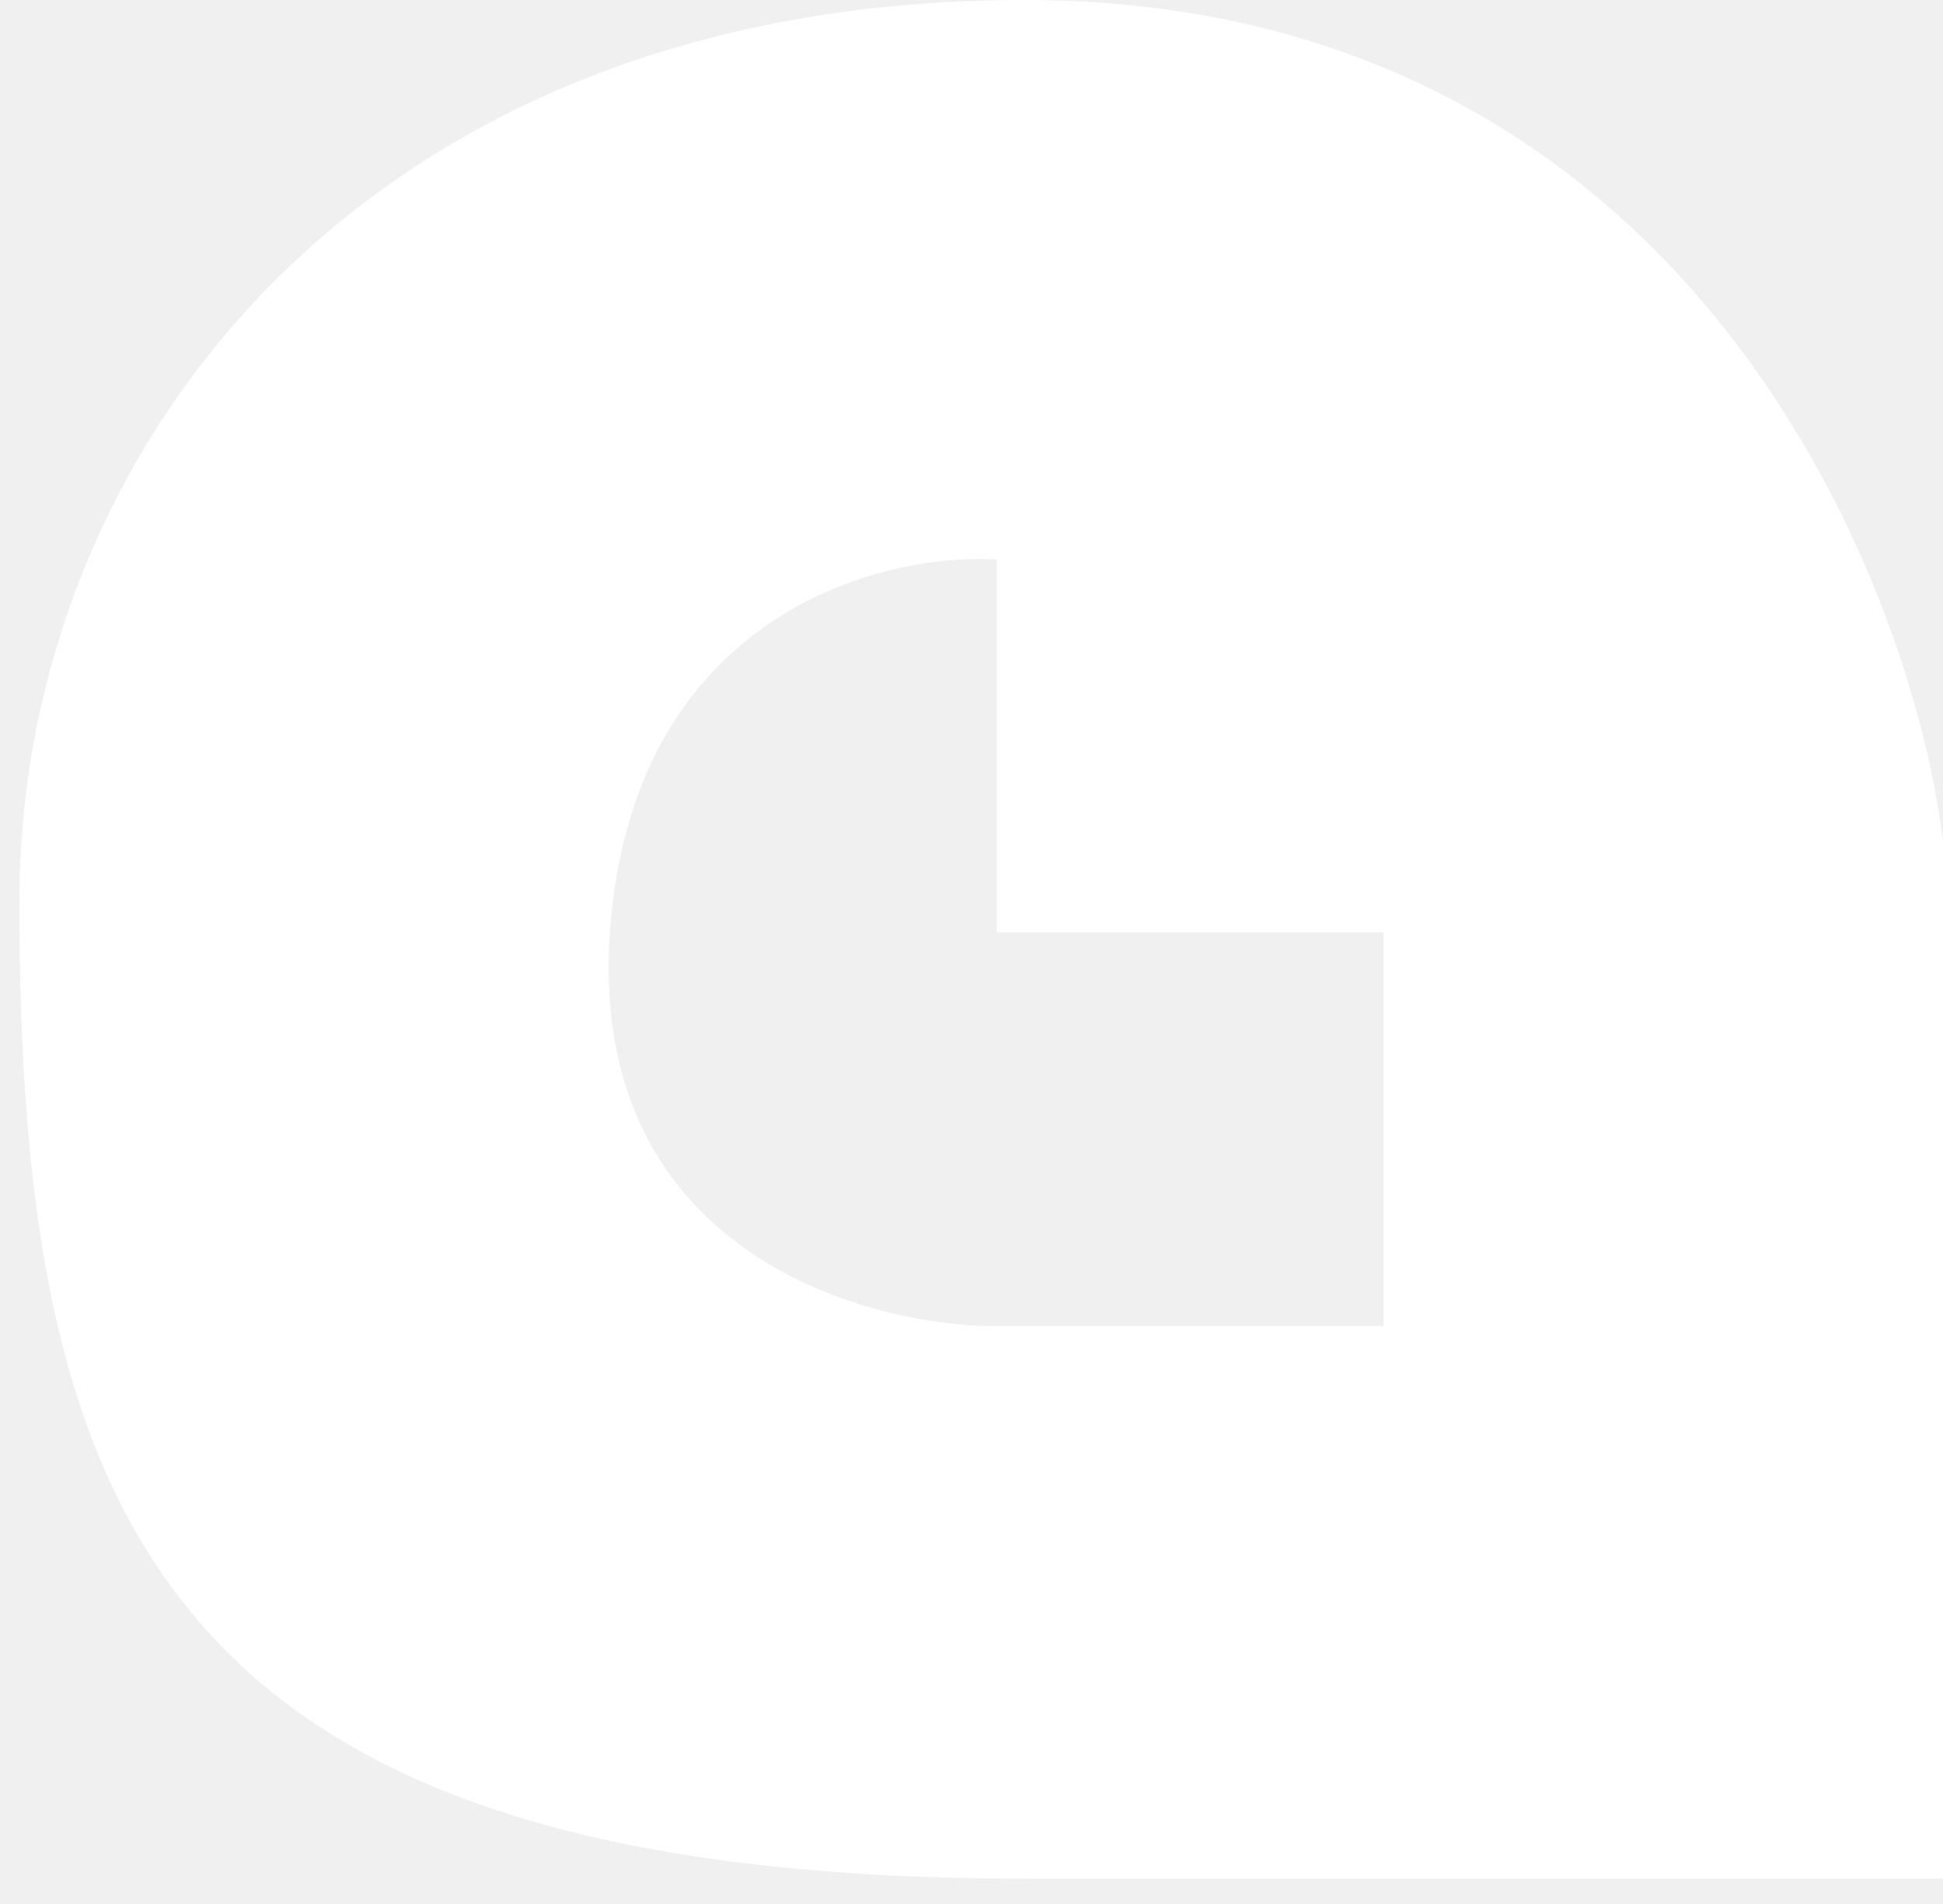
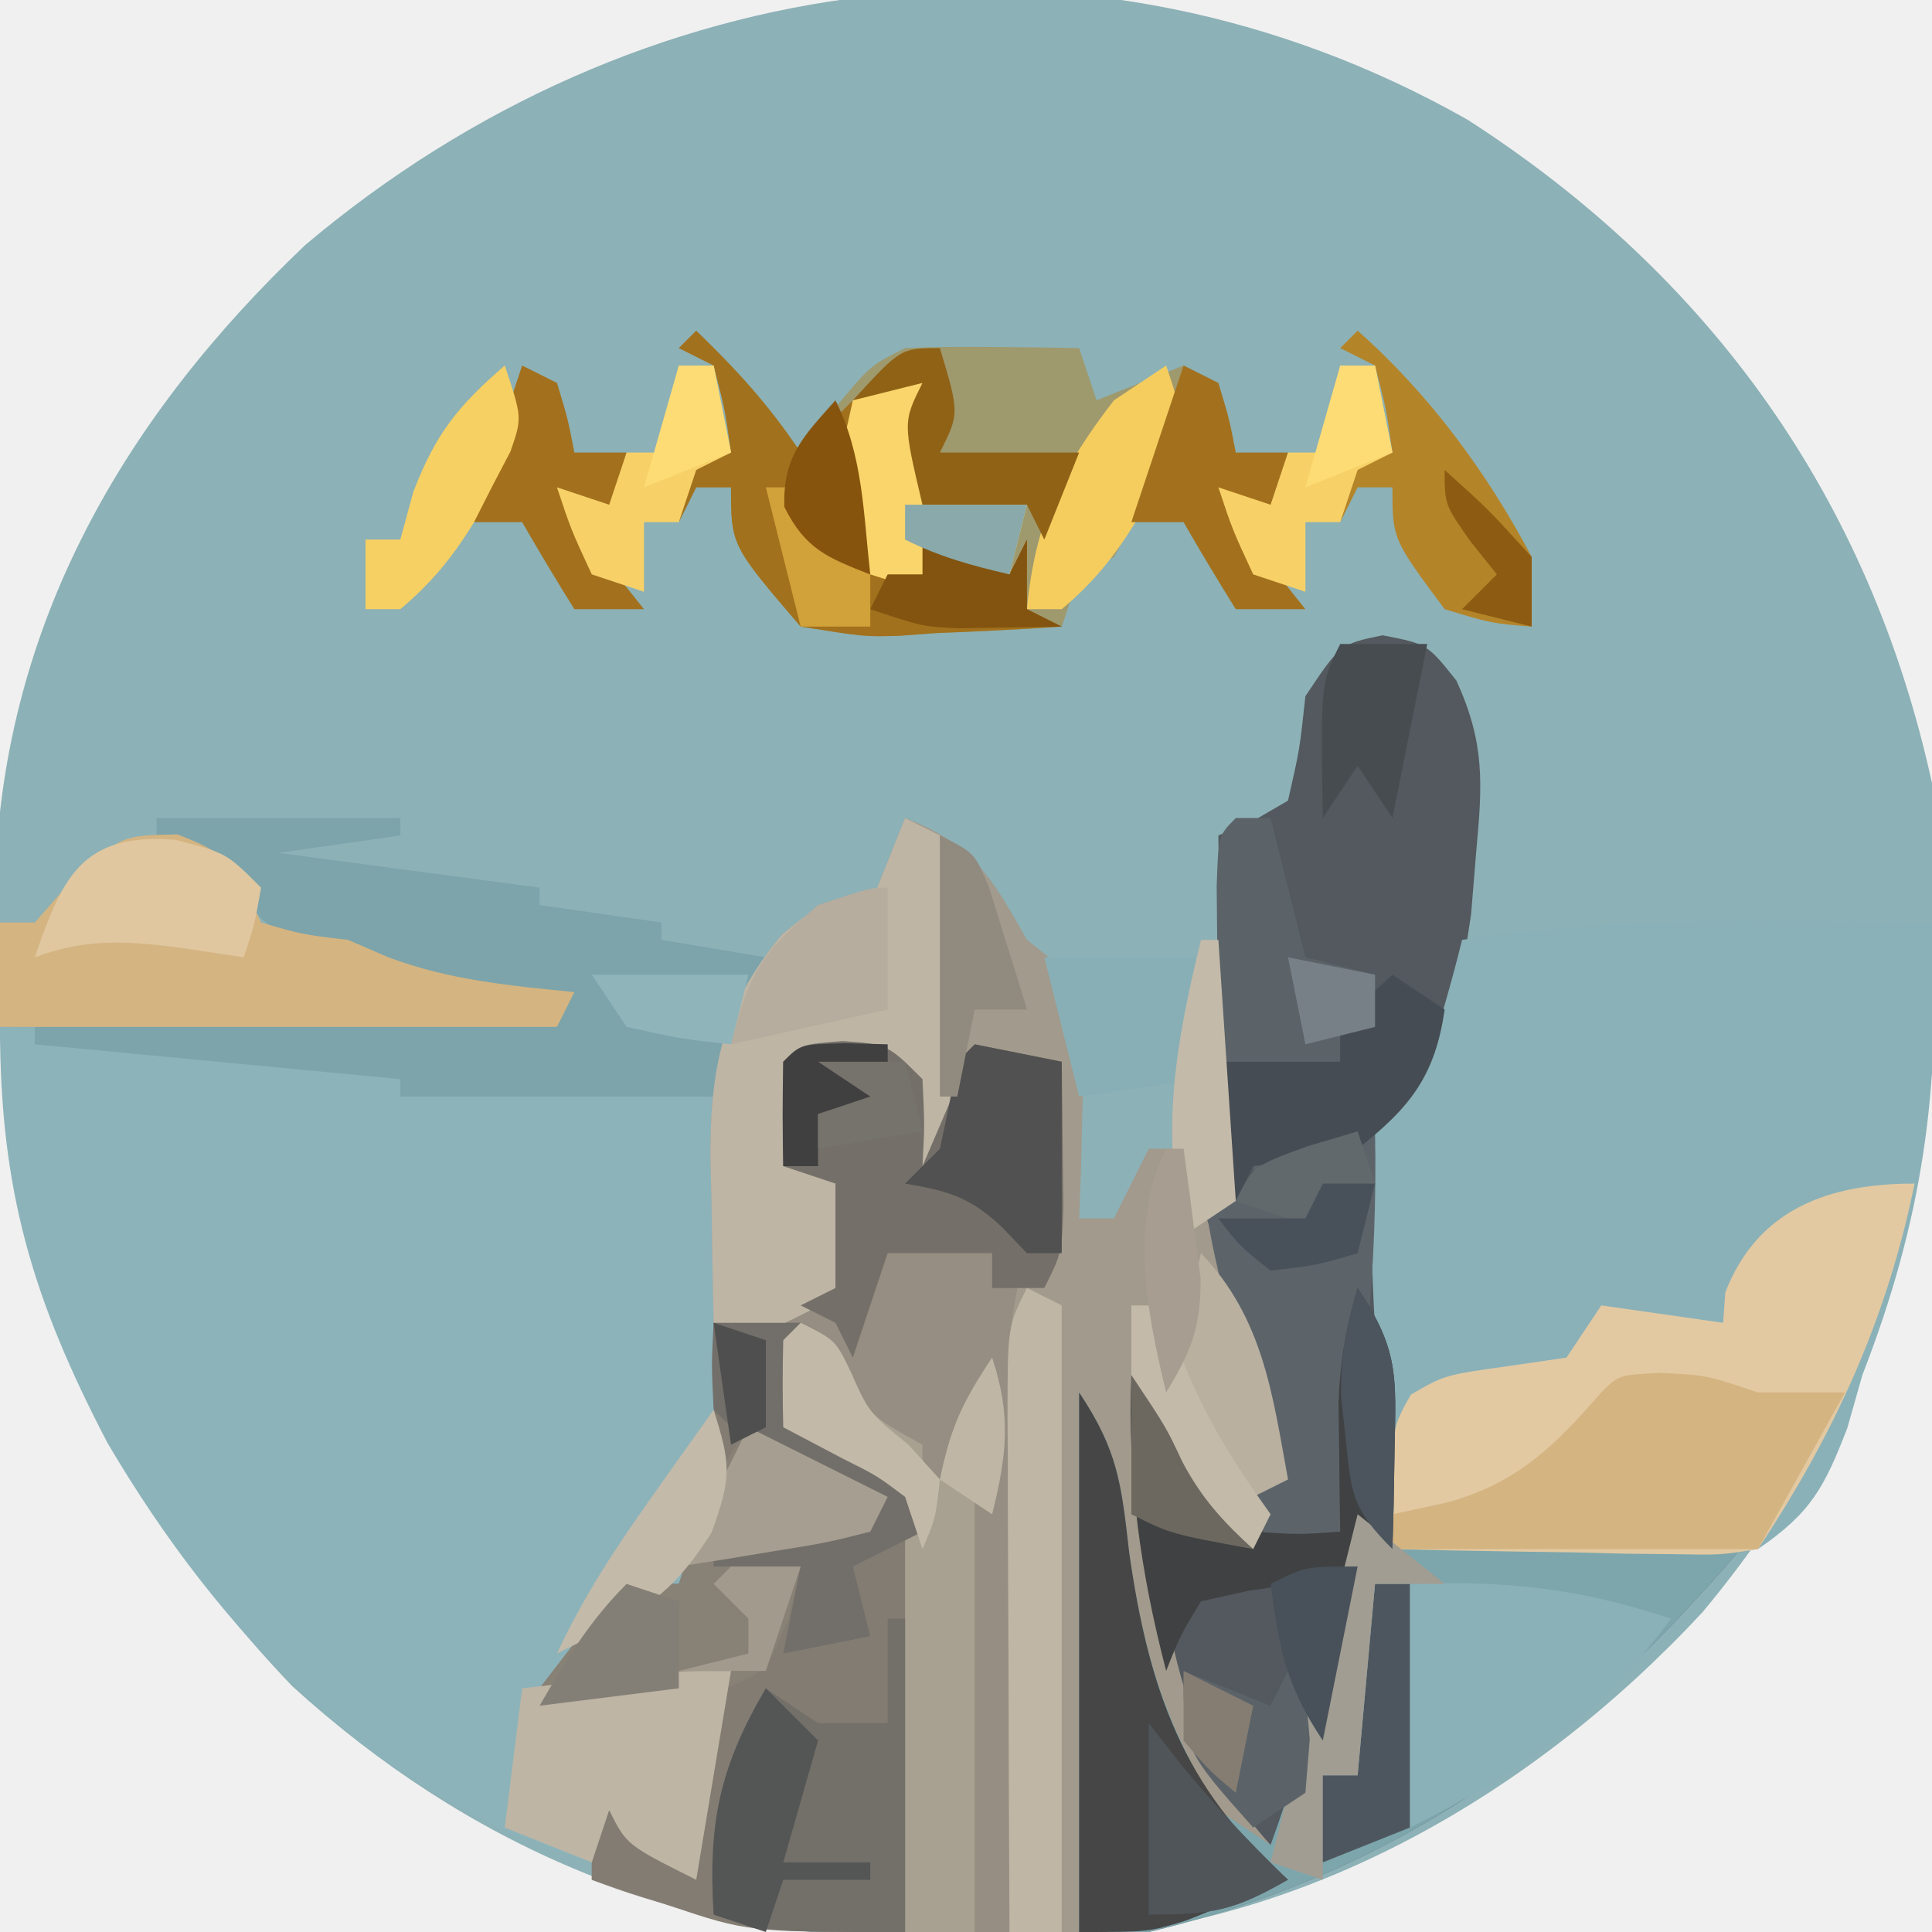
- <svg xmlns="http://www.w3.org/2000/svg" width="50" height="49" viewBox="0 0 50 49" fill="none">
-   <path fill-rule="evenodd" clip-rule="evenodd" d="M50 48.346V21.685C49.23 15.049 43.444 0 26.36 0C9.237 0 0.5 11.706 0.5 23.179C0.5 38.914 4.035 48.346 26.36 48.346H50ZM35.603 34.127V23.995H25.649V14.397C22.568 14.22 16.264 15.89 15.695 23.995C15.127 32.1 22.094 34.127 25.649 34.127H35.603Z" fill="white" />
+ <svg xmlns="http://www.w3.org/2000/svg" version="1.1" width="111" height="111">
+   <path d="M0 0 C13.961 8.981 23.111 21.75 26.688 38.125 C28.178 56.448 25.491 71.339 13.504 85.75 C3.856 96.143 -9.291 103.837 -23.68 104.559 C-25.515 104.582 -27.352 104.583 -29.188 104.562 C-30.152 104.555 -31.117 104.547 -32.11 104.54 C-45.626 104.228 -57.491 99.131 -67.527 89.996 C-80.677 76.214 -84.853 61.938 -84.586 43.48 C-84.072 28.938 -77.173 17.072 -66.762 7.191 C-47.714 -8.879 -21.92 -12.414 0 0 Z " fill="#8CB1B6" transform="translate(84.3125,6.875)" />
+   <path d="M0 0 C13.86 0.99 13.86 0.99 28 2 C28 2.33 28 2.66 28 3 C28.915 3.049 29.83 3.098 30.773 3.148 C31.962 3.223 33.15 3.298 34.375 3.375 C36.15 3.479 36.15 3.479 37.961 3.586 C41 4 41 4 43 6 C42.34 6 41.68 6 41 6 C41.069 6.862 41.069 6.862 41.139 7.741 C41.34 10.368 41.514 12.996 41.688 15.625 C41.76 16.529 41.833 17.432 41.908 18.363 C42.242 23.736 42.157 27.382 39 32 C36.438 33.688 36.438 33.688 34 35 C33.34 35.99 32.68 36.98 32 38 C36.95 37.505 36.95 37.505 42 37 C41.34 40.96 40.68 44.92 40 49 C36 47 36 47 35 45 C34.67 45.99 34.34 46.98 34 48 C21.58 44.345 12.616 34.835 6.18 23.91 C1.878 15.67 0 9.406 0 0 Z " fill="#8CB3BA" transform="translate(0,59)" />
+   <path d="M0 0 C2.562 0.5 2.562 0.5 4.234 2.598 C5.884 6.203 5.738 8.508 5.375 12.438 C5.278 13.622 5.182 14.807 5.082 16.027 C4.415 20.488 3.81 24.253 0.562 27.5 C0.284 30.122 0.284 30.122 0.367 33.164 C0.374 34.286 0.38 35.407 0.387 36.562 C0.403 37.738 0.42 38.914 0.438 40.125 C0.447 41.308 0.456 42.492 0.465 43.711 C0.488 46.641 0.524 49.57 0.562 52.5 C7.162 52.5 13.762 52.5 20.562 52.5 C10.997 63.659 1.078 71.008 -13.438 74.5 C-14.758 74.5 -16.078 74.5 -17.438 74.5 C-17.438 64.27 -17.438 54.04 -17.438 43.5 C-15.2 46.856 -15.017 48.73 -14.562 52.688 C-13.765 58.434 -12.366 62.521 -9.438 67.5 C-9.368 66.101 -9.368 66.101 -10.812 63.5 C-13.789 56.601 -14.709 49.969 -14.438 42.5 C-12.438 45.5 -12.438 45.5 -11.5 47.625 C-10.518 49.845 -10.518 49.845 -7.438 50.5 C-7.438 49.51 -7.438 48.52 -7.438 47.5 C-6.777 47.83 -6.117 48.16 -5.438 48.5 C-5.853 47.431 -5.853 47.431 -6.277 46.34 C-8.278 41.051 -10.068 36.164 -10.438 30.5 C-10.107 30.17 -9.777 29.84 -9.438 29.5 C-9.351 28.157 -9.33 26.81 -9.34 25.465 C-9.343 24.656 -9.346 23.847 -9.35 23.014 C-9.358 22.164 -9.366 21.313 -9.375 20.438 C-9.38 19.583 -9.384 18.729 -9.389 17.85 C-9.4 15.733 -9.418 13.617 -9.438 11.5 C-8.79 11.231 -8.143 10.961 -7.477 10.684 C-6.804 10.293 -6.131 9.902 -5.438 9.5 C-4.766 6.556 -4.766 6.556 -4.438 3.5 C-2.438 0.5 -2.438 0.5 0 0 Z " fill="#53595E" transform="translate(79.4375,36.5)" />
+   <path d="M0 0 C0.87 0.005 1.74 0.009 2.637 0.014 C4.758 0.025 6.879 0.043 9 0.062 C9.558 9.534 8.439 17.225 5 26.062 C4.715 27.065 4.43 28.068 4.137 29.102 C2.814 32.518 2.054 33.976 -1 36.062 C-7.904 37.298 -15.052 36.664 -22 36.062 C-22.64 29.716 -23.107 23.378 -23.25 17 C-23.276 15.937 -23.302 14.873 -23.328 13.777 C-22.948 10.635 -22.309 10.076 -20 8.062 C-19.256 5.753 -18.578 3.419 -18 1.062 C-11.952 0.173 -6.108 -0.061 0 0 Z " fill="#8AB1B8" transform="translate(102,52.9375)" />
+   <path d="M0 0 C2.562 0.188 2.562 0.188 4.562 2.188 C4.688 4.812 4.688 4.812 4.562 7.188 C5.553 4.878 6.543 2.567 7.562 0.188 C10.037 0.682 10.037 0.682 12.562 1.188 C12.617 2.895 12.656 4.604 12.688 6.312 C12.711 7.264 12.734 8.215 12.758 9.195 C12.562 12.188 12.562 12.188 11.559 14.852 C10.106 19.717 10.393 24.392 10.5 29.438 C10.629 36.775 10.47 43.898 9.562 51.188 C0.996 51.521 -6.388 51.303 -14.438 48.188 C-14.438 46.538 -14.438 44.888 -14.438 43.188 C-11.963 45.167 -11.963 45.167 -9.438 47.188 C-9.128 45.929 -8.819 44.671 -8.5 43.375 C-7.898 40.926 -7.237 38.585 -6.438 36.188 C-7.51 36.538 -8.582 36.889 -9.688 37.25 C-14.361 38.418 -14.361 38.418 -17.438 37.188 C-13.824 32.5 -13.824 32.5 -12.438 31.188 C-11.447 31.188 -10.457 31.188 -9.438 31.188 C-7.333 26.058 -7.22 21.626 -7.438 16.188 C-6.654 16.043 -5.87 15.899 -5.062 15.75 C-2.473 15.31 -2.473 15.31 -0.438 14.188 C-0.438 12.207 -0.438 10.227 -0.438 8.188 C-1.427 7.857 -2.417 7.527 -3.438 7.188 C-3.48 5.188 -3.478 3.187 -3.438 1.188 C-2.438 0.188 -2.438 0.188 0 0 Z " fill="#968E82" transform="translate(48.4375,59.8125)" />
+   <path d="M0 0 C3.879 1.471 5.011 3.454 7 7 C7.521 7.41 8.042 7.82 8.578 8.242 C10.759 10.939 10.288 13.293 10.188 16.688 C10.16 17.867 10.133 19.046 10.105 20.262 C10.071 21.165 10.036 22.069 10 23 C10.66 23 11.32 23 12 23 C12.66 21.68 13.32 20.36 14 19 C14.66 19 15.32 19 16 19 C16.247 19.784 16.495 20.567 16.75 21.375 C18.08 25.233 19.613 28.971 21.195 32.73 C22 35 22 35 22 38 C21.01 38.495 21.01 38.495 20 39 C20 39.99 20 40.98 20 42 C15.125 38.375 15.125 38.375 14 35 C14.457 43.422 15.037 52.469 21 59 C17.642 57.574 16.971 56.955 14.875 53.688 C13 49 13 49 11 36 C10.67 45.24 10.34 54.48 10 64 C8.68 64 7.36 64 6 64 C5.975 59.089 5.957 54.177 5.945 49.266 C5.94 47.596 5.933 45.926 5.925 44.255 C5.912 41.853 5.907 39.45 5.902 37.047 C5.897 36.302 5.892 35.557 5.887 34.789 C5.886 31.385 5.927 28.253 7 25 C7.66 25 8.32 25 9 25 C8.67 21.37 8.34 17.74 8 14 C6.68 14 5.36 14 4 14 C3.67 15.98 3.34 17.96 3 20 C2.01 20.33 1.02 20.66 0 21 C0.031 19.546 0.031 19.546 0.062 18.062 C0.356 15.125 0.356 15.125 -1 14 C-2.666 13.959 -4.334 13.957 -6 14 C-6.33 15.98 -6.66 17.96 -7 20 C-5.68 20.33 -4.36 20.66 -3 21 C-3 22.98 -3 24.96 -3 27 C-4.965 28.068 -6.969 29.066 -9 30 C-9.66 29.67 -10.32 29.34 -11 29 C-11.054 26.604 -11.094 24.209 -11.125 21.812 C-11.142 21.139 -11.159 20.465 -11.176 19.771 C-11.228 14.389 -10.531 10.828 -7.062 6.688 C-5 5 -5 5 -2 5 C-1.34 3.35 -0.68 1.7 0 0 Z " fill="#A29A8C" transform="translate(52,47)" />
+   <path d="M0 0 C2.237 3.356 2.42 5.23 2.875 9.188 C3.693 14.957 4.923 19.058 8 24 C8.99 24.66 9.98 25.32 11 26 C13.266 19.745 14.838 13.548 16 7 C16.33 7.66 16.66 8.32 17 9 C23.93 9 30.86 9 38 9 C28.435 20.159 18.515 27.508 4 31 C2.68 31 1.36 31 0 31 C0 20.77 0 10.54 0 0 Z " fill="#7DA6AC" transform="translate(62,80)" />
+   <path d="M0 0 C1.65 0 3.3 0 5 0 C5 1.98 5 3.96 5 6 C7.31 7.32 9.62 8.64 12 10 C11.67 18.25 11.34 26.5 11 35 C2 35 2 35 -2.5 33.5 C-3.356 33.222 -4.212 32.943 -5.094 32.656 C-5.723 32.44 -6.352 32.223 -7 32 C-7 30.35 -7 28.7 -7 27 C-4.525 28.98 -4.525 28.98 -2 31 C-1.691 29.742 -1.381 28.484 -1.062 27.188 C-0.46 24.738 0.201 22.397 1 20 C-0.072 20.351 -1.145 20.701 -2.25 21.062 C-6.923 22.231 -6.923 22.231 -10 21 C-6.387 16.312 -6.387 16.312 -5 15 C-4.01 15 -3.02 15 -2 15 C0.104 9.871 0.218 5.439 0 0 Z " fill="#837C73" transform="translate(41,76)" />
+   <path d="M0 0 C-1.577 7.744 -4.615 14.423 -9 21 C-11.155 21.341 -11.155 21.341 -13.789 21.293 C-14.73 21.283 -15.671 21.274 -16.641 21.264 C-18.118 21.226 -18.118 21.226 -19.625 21.188 C-21.114 21.167 -21.114 21.167 -22.633 21.146 C-25.089 21.111 -27.544 21.062 -30 21 C-30.133 14.234 -30.133 14.234 -28.938 12.125 C-27 11 -27 11 -23.438 10.5 C-22.303 10.335 -21.169 10.17 -20 10 C-19.34 9.01 -18.68 8.02 -18 7 C-15.69 7.33 -13.38 7.66 -11 8 C-10.959 7.423 -10.918 6.845 -10.875 6.25 C-8.99 1.402 -4.859 0 0 0 Z " fill="#E2C9A2" transform="translate(110,68)" />
+   <path d="M0 0 C2.335 2.257 4.187 4.281 6 7 C6.928 5.793 6.928 5.793 7.875 4.562 C10 2 10 2 12 1 C13.707 0.93 15.417 0.916 17.125 0.938 C18.035 0.947 18.945 0.956 19.883 0.965 C20.931 0.982 20.931 0.982 22 1 C22.33 1.99 22.66 2.98 23 4 C24.65 3.34 26.3 2.68 28 2 C27.393 6.128 26.06 9.374 24 13 C23.01 13.495 23.01 13.495 22 14 C21.67 14.99 21.34 15.98 21 17 C18.581 17.162 16.172 17.281 13.75 17.375 C13.068 17.425 12.386 17.476 11.684 17.527 C9.672 17.586 9.672 17.586 6 17 C2 12.333 2 12.333 2 9 C1.34 9 0.68 9 0 9 C-0.33 9.66 -0.66 10.32 -1 11 C-0.67 9.68 -0.34 8.36 0 7 C0.66 7 1.32 7 2 7 C1.656 4.527 1.656 4.527 1 2 C0.34 1.67 -0.32 1.34 -1 1 C-0.67 0.67 -0.34 0.34 0 0 Z " fill="#9F996E" transform="translate(40,19)" />
+   <path d="M0 0 C4.62 0 9.24 0 14 0 C14 0.33 14 0.66 14 1 C11.69 1.33 9.38 1.66 7 2 C14.425 2.99 14.425 2.99 22 4 C22 4.33 22 4.66 22 5 C24.31 5.33 26.62 5.66 29 6 C29 6.33 29 6.66 29 7 C30.98 7.33 32.96 7.66 35 8 C34.01 10.64 33.02 13.28 32 16 C26.06 16 20.12 16 14 16 C14 15.67 14 15.34 14 15 C7.07 14.34 0.14 13.68 -7 13 C-7 12.67 -7 12.34 -7 12 C7.85 11.505 7.85 11.505 23 11 C20.69 10.67 18.38 10.34 16 10 C13.199 9.133 13.199 9.133 10.688 8.125 C9.846 7.798 9.004 7.47 8.137 7.133 C6 6 6 6 4 3 C1.95 1.808 1.95 1.808 0 1 C0 0.67 0 0.34 0 0 Z " fill="#7CA4AA" transform="translate(9,47)" />
+   <path d="M0 0 C0.66 0.33 1.32 0.66 2 1 C2.33 7.27 2.66 13.54 3 20 C2.01 20.33 1.02 20.66 0 21 C0.031 19.546 0.031 19.546 0.062 18.062 C0.356 15.125 0.356 15.125 -1 14 C-2.666 13.959 -4.334 13.957 -6 14 C-6.33 15.98 -6.66 17.96 -7 20 C-5.68 20.33 -4.36 20.66 -3 21 C-3 22.98 -3 24.96 -3 27 C-4.965 28.068 -6.969 29.066 -9 30 C-9.66 29.67 -10.32 29.34 -11 29 C-11.054 26.604 -11.094 24.209 -11.125 21.812 C-11.142 21.139 -11.159 20.465 -11.176 19.771 C-11.228 14.389 -10.531 10.828 -7.062 6.688 C-5 5 -5 5 -2 5 C-1.34 3.35 -0.68 1.7 0 0 Z " fill="#BEB5A5" transform="translate(52,47)" />
+   <path d="M0 0 C3.357 1.268 3.365 1.976 4.812 5.062 C7.166 5.75 7.166 5.75 9.812 6.062 C10.576 6.393 11.339 6.723 12.125 7.062 C15.689 8.388 19.032 8.678 22.812 9.062 C22.483 9.723 22.152 10.383 21.812 11.062 C11.252 11.062 0.693 11.062 -10.188 11.062 C-10.188 9.082 -10.188 7.103 -10.188 5.062 C-9.527 5.062 -8.867 5.062 -8.188 5.062 C-7.445 4.217 -6.702 3.371 -5.938 2.5 C-3.188 0.062 -3.188 0.062 0 0 Z " fill="#D4B481" transform="translate(10.1875,47.9375)" />
+   <path d="M0 0 C2.562 0.188 2.562 0.188 4.562 2.188 C4.688 4.812 4.688 4.812 4.562 7.188 C5.553 4.878 6.543 2.567 7.562 0.188 C9.213 0.517 10.863 0.848 12.562 1.188 C12.589 2.979 12.609 4.771 12.625 6.562 C12.637 7.56 12.648 8.558 12.66 9.586 C12.562 12.188 12.562 12.188 11.562 14.188 C10.572 14.188 9.582 14.188 8.562 14.188 C8.562 13.527 8.562 12.867 8.562 12.188 C6.582 12.188 4.603 12.188 2.562 12.188 C1.903 14.168 1.242 16.148 0.562 18.188 C0.233 17.527 -0.098 16.867 -0.438 16.188 C-1.097 15.857 -1.758 15.527 -2.438 15.188 C-1.778 14.857 -1.117 14.527 -0.438 14.188 C-0.438 12.207 -0.438 10.227 -0.438 8.188 C-1.427 7.857 -2.417 7.527 -3.438 7.188 C-3.48 5.188 -3.478 3.187 -3.438 1.188 C-2.438 0.188 -2.438 0.188 0 0 Z " fill="#747069" transform="translate(48.4375,59.8125)" />
+   <path d="M0 0 C2.625 0.125 2.625 0.125 5.625 1.125 C7.275 1.125 8.925 1.125 10.625 1.125 C8.975 4.095 7.325 7.065 5.625 10.125 C-1.305 10.125 -8.235 10.125 -15.375 10.125 C-15.375 9.465 -15.375 8.805 -15.375 8.125 C-14.323 7.898 -13.271 7.671 -12.188 7.438 C-8.207 6.323 -6.093 4.242 -3.375 1.125 C-2.375 0.125 -2.375 0.125 0 0 Z " fill="#D4B481" transform="translate(95.375,78.875)" />
+   <path d="M0 0 C0.164 7.868 -0.642 15.24 -2 23 C-3.32 23.33 -4.64 23.66 -6 24 C-6.66 22.35 -7.32 20.7 -8 19 C-7.01 19.33 -6.02 19.66 -5 20 C-5.277 19.287 -5.554 18.574 -5.84 17.84 C-7.849 12.527 -9.496 7.666 -10 2 C-9.67 2.66 -9.34 3.32 -9 4 C-8.34 4 -7.68 4 -7 4 C-7 3.34 -7 2.68 -7 2 C-1.125 0 -1.125 0 0 0 Z " fill="#5C646A" transform="translate(79,65)" />
+   <path d="M0 0 C2.237 3.356 2.42 5.23 2.875 9.188 C3.975 16.907 5.95 22.814 12 28 C10.753 28.508 9.503 29.006 8.25 29.5 C7.554 29.778 6.858 30.057 6.141 30.344 C4 31 4 31 0 31 C0 20.77 0 10.54 0 0 Z " fill="#464646" transform="translate(62,80)" />
+   <path d="M0 0 C2 1 2 1 2.938 2.938 C3.953 5.32 3.953 5.32 7 7 C7 7.66 7 8.32 7 9 C7.66 9 8.32 9 9 9 C9.33 8.34 9.66 7.68 10 7 C10 16.24 10 25.48 10 35 C8.68 35 7.36 35 6 35 C6 26.75 6 18.5 6 10 C2.535 8.02 2.535 8.02 -1 6 C-1.043 4.334 -1.041 2.666 -1 1 C-0.67 0.67 -0.34 0.34 0 0 Z " fill="#A8A091" transform="translate(46,76)" />
+   <path d="M0 0 C0.33 0 0.66 0 1 0 C1 5.94 1 11.88 1 18 C-7 18 -7 18 -10 17 C-10.316 11.739 -9.666 8.554 -7 4 C-6.01 4.66 -5.02 5.32 -4 6 C-2.68 6 -1.36 6 0 6 C0 4.02 0 2.04 0 0 Z " fill="#736F69" transform="translate(51,93)" />
+   <path d="M0 0 C5.527 -0.194 9.756 0.252 15 2 C10.742 7.794 6.423 10.788 0 14 C0 9.38 0 4.76 0 0 Z " fill="#89B1B7" transform="translate(81,91)" />
+   <path d="M0 0 C2.64 1.32 5.28 2.64 8 4 C7 6 7 6 5.062 6.75 C4.382 7.162 3.701 7.575 3 8 C2.773 8.99 2.546 9.98 2.312 11 C1 14 1 14 -0.98 14.871 C-4.997 15.821 -8.009 16.248 -12 15 C-8.387 10.312 -8.387 10.312 -7 9 C-6.01 9 -5.02 9 -4 9 C-3.711 8.072 -3.422 7.144 -3.125 6.188 C-2 3 -2 3 0 0 Z " fill="#888176" transform="translate(43,82)" />
+   <path d="M0 0 C2.335 2.257 4.187 4.281 6 7 C6.99 6.01 7.98 5.02 9 4 C8.959 5.093 8.918 6.186 8.875 7.312 C8.679 11.089 8.679 11.089 11 14 C11.66 14 12.32 14 13 14 C13.33 13.34 13.66 12.68 14 12 C15.32 12.66 16.64 13.32 18 14 C18.33 13.34 18.66 12.68 19 12 C19 13.32 19 14.64 19 16 C19.66 16.33 20.32 16.66 21 17 C18.581 17.162 16.172 17.281 13.75 17.375 C13.068 17.425 12.386 17.476 11.684 17.527 C9.672 17.586 9.672 17.586 6 17 C2 12.333 2 12.333 2 9 C1.34 9 0.68 9 0 9 C-0.33 9.66 -0.66 10.32 -1 11 C-0.67 9.68 -0.34 8.36 0 7 C0.66 7 1.32 7 2 7 C1.656 4.527 1.656 4.527 1 2 C0.34 1.67 -0.32 1.34 -1 1 C-0.67 0.67 -0.34 0.34 0 0 Z " fill="#A1711D" transform="translate(40,19)" />
+   <path d="M0 0 C-0.66 3.96 -1.32 7.92 -2 12 C-6 10 -6 10 -7 8 C-7.33 8.99 -7.66 9.98 -8 11 C-10.475 10.01 -10.475 10.01 -13 9 C-12.67 6.36 -12.34 3.72 -12 1 C-10.563 0.831 -9.125 0.665 -7.688 0.5 C-6.887 0.407 -6.086 0.314 -5.262 0.219 C-3 0 -3 0 0 0 Z " fill="#BEB5A4" transform="translate(42,96)" />
+   <path d="M0 0 C2.351 3.527 2.214 5.029 2.125 9.188 C2.107 10.274 2.089 11.361 2.07 12.48 C2.036 13.728 2.036 13.728 2 15 C-0.847 16.209 -3.09 17.011 -6.188 17.375 C-7.116 17.581 -8.044 17.788 -9 18 C-10.201 19.985 -10.201 19.985 -11 22 C-12.506 16.192 -13.218 11.002 -13 5 C-11 8 -11 8 -10.062 10.062 C-9.017 12.323 -9.017 12.323 -6 14 C-3.375 14.167 -3.375 14.167 -1 14 C-1.012 13.325 -1.023 12.649 -1.035 11.953 C-1.044 11.061 -1.053 10.169 -1.062 9.25 C-1.074 8.368 -1.086 7.487 -1.098 6.578 C-1.008 4.218 -0.669 2.255 0 0 Z " fill="#404142" transform="translate(78,74)" />
+   <path d="M0 0 C0.66 0.33 1.32 0.66 2 1 C2 12.88 2 24.76 2 37 C1.01 37 0.02 37 -1 37 C-1.025 32.052 -1.043 27.104 -1.055 22.156 C-1.06 20.472 -1.067 18.788 -1.075 17.104 C-1.088 14.687 -1.093 12.269 -1.098 9.852 C-1.103 9.096 -1.108 8.341 -1.113 7.563 C-1.114 2.228 -1.114 2.228 0 0 Z " fill="#BFB6A5" transform="translate(59,74)" />
+   <path d="M0 0 C3.57 3.732 4.109 8.095 5 13 C4.01 13.495 4.01 13.495 3 14 C3 14.99 3 15.98 3 17 C-1.216 14.115 -2.856 11.993 -4 7 C-4 5.68 -4 4.36 -4 3 C-3.01 3.33 -2.02 3.66 -1 4 C-0.67 2.68 -0.34 1.36 0 0 Z " fill="#B9B0A0" transform="translate(69,72)" />
+   <path d="M0 0 C0.66 0 1.32 0 2 0 C2.66 2.64 3.32 5.28 4 8 C5.32 8.33 6.64 8.66 8 9 C8 9.99 8 10.98 8 12 C7.34 12 6.68 12 6 12 C6 12.66 6 13.32 6 14 C1.25 15.125 1.25 15.125 -1 14 C-1.027 11.854 -1.046 9.708 -1.062 7.562 C-1.074 6.368 -1.086 5.173 -1.098 3.941 C-1 1 -1 1 0 0 Z " fill="#5B6368" transform="translate(71,47)" />
+   <path d="M0 0 C0.99 0.66 1.98 1.32 3 2 C2.456 5.81 1.011 7.64 -2 10 C-3.99 10.39 -5.99 10.732 -8 11 C-8.33 11.66 -8.66 12.32 -9 13 C-9.33 10.36 -9.66 7.72 -10 5 C-7.69 5 -5.38 5 -3 5 C-3 4.34 -3 3.68 -3 3 C-1.5 1.375 -1.5 1.375 0 0 Z " fill="#464C53" transform="translate(80,56)" />
+   <path d="M0 0 C4.112 3.638 7.44 8.153 10 13 C10 14.32 10 15.64 10 17 C7.688 16.812 7.688 16.812 5 16 C2 11.966 2 11.966 2 9 C1.34 9 0.68 9 0 9 C-0.33 9.66 -0.66 10.32 -1 11 C-0.67 9.68 -0.34 8.36 0 7 C0.66 7 1.32 7 2 7 C1.656 4.527 1.656 4.527 1 2 C0.34 1.67 -0.32 1.34 -1 1 C-0.67 0.67 -0.34 0.34 0 0 Z " fill="#B48429" transform="translate(78,19)" />
+   <path d="M0 0 C1.65 0 3.3 0 5 0 C5 1.98 5 3.96 5 6 C8.465 7.98 8.465 7.98 12 10 C12 10.66 12 11.32 12 12 C10.02 12.99 10.02 12.99 8 14 C8.33 15.32 8.66 16.64 9 18 C7.35 18.33 5.7 18.66 4 19 C4.33 17.35 4.66 15.7 5 14 C3.35 14 1.7 14 0 14 C0 13.67 0 13.34 0 13 C2.97 12.34 5.94 11.68 9 11 C7.886 10.381 6.772 9.762 5.625 9.125 C3.361 7.867 1.854 6.854 0 5 C-0.125 2.375 -0.125 2.375 0 0 Z " fill="#726E69" transform="translate(41,76)" />
+   <path d="M0 0 C1.65 0.33 3.3 0.66 5 1 C5 4.63 5 8.26 5 12 C4.34 12 3.68 12 3 12 C2.546 11.526 2.092 11.051 1.625 10.562 C-0.23 8.779 -1.501 8.431 -4 8 C-3.34 7.34 -2.68 6.68 -2 6 C-1.636 4.34 -1.3 2.673 -1 1 C-0.67 0.67 -0.34 0.34 0 0 Z " fill="#515151" transform="translate(56,60)" />
+   <path d="M0 0 C0 2.31 0 4.62 0 7 C1.98 7 3.96 7 6 7 C5.67 8.32 5.34 9.64 5 11 C3.68 10.67 2.36 10.34 1 10 C1 10.66 1 11.32 1 12 C-0.875 11.688 -0.875 11.688 -3 11 C-5 8 -5 8 -4.75 4.375 C-4.503 3.261 -4.255 2.147 -4 1 C-2 0 -2 0 0 0 Z " fill="#F9D56B" transform="translate(53,22)" />
+   <path d="M0 0 C2.938 0.75 2.938 0.75 4.938 2.75 C4.562 4.875 4.562 4.875 3.938 6.75 C2.081 6.472 2.081 6.472 0.188 6.188 C-2.825 5.803 -5.163 5.663 -8.062 6.75 C-6.495 2.168 -5.353 -0.437 0 0 Z " fill="#E0C7A0" transform="translate(10.0625,48.25)" />
+   <path d="M0 0 C2.97 0 5.94 0 9 0 C9 2.31 9 4.62 9 7 C6.69 7.33 4.38 7.66 2 8 C1.34 5.36 0.68 2.72 0 0 Z " fill="#88AFB6" transform="translate(60,55)" />
+   <path d="M0 0 C0.99 0.99 1.98 1.98 3 3 C2.34 5.31 1.68 7.62 1 10 C2.65 10 4.3 10 6 10 C6 10.33 6 10.66 6 11 C4.35 11 2.7 11 1 11 C0.67 11.99 0.34 12.98 0 14 C-0.99 13.67 -1.98 13.34 -3 13 C-3.316 7.739 -2.666 4.554 0 0 Z " fill="#545555" transform="translate(44,97)" />
+   <path d="M0 0 C0.66 0 1.32 0 2 0 C2 4.62 2 9.24 2 14 C0.35 14.66 -1.3 15.32 -3 16 C-3.33 15.01 -3.66 14.02 -4 13 C-3.67 12.34 -3.34 11.68 -3 11 C-2.34 11 -1.68 11 -1 11 C-0.67 7.37 -0.34 3.74 0 0 Z " fill="#4D565E" transform="translate(79,91)" />
+   <path d="M0 0 C1 3 1 3 0.328 4.938 C-0.028 5.618 -0.383 6.299 -0.75 7 C-1.095 7.681 -1.441 8.361 -1.797 9.062 C-3.025 11.04 -4.221 12.502 -6 14 C-6.66 14 -7.32 14 -8 14 C-7.524 8.997 -6.067 5.969 -3 2 C-2.01 1.34 -1.02 0.68 0 0 Z " fill="#F5CD5F" transform="translate(67,21)" />
+   <path d="M0 0 C0.66 0.33 1.32 0.66 2 1 C2.625 3.062 2.625 3.062 3 5 C3.99 5 4.98 5 6 5 C5.67 6.32 5.34 7.64 5 9 C4.34 9 3.68 9 3 9 C4.32 10.65 5.64 12.3 7 14 C5.68 14 4.36 14 3 14 C1.97 12.352 0.969 10.685 0 9 C-0.99 9 -1.98 9 -3 9 C-2.01 6.03 -1.02 3.06 0 0 Z " fill="#A3711D" transform="translate(68,21)" />
+   <path d="M0 0 C0.66 0.33 1.32 0.66 2 1 C2.625 3.062 2.625 3.062 3 5 C3.99 5 4.98 5 6 5 C5.67 6.32 5.34 7.64 5 9 C4.34 9 3.68 9 3 9 C4.32 10.65 5.64 12.3 7 14 C5.68 14 4.36 14 3 14 C1.97 12.352 0.969 10.685 0 9 C-0.99 9 -1.98 9 -3 9 C-2.01 6.03 -1.02 3.06 0 0 Z " fill="#A3711D" transform="translate(30,21)" />
+   <path d="M0 0 C2.64 1.32 5.28 2.64 8 4 C7.67 4.66 7.34 5.32 7 6 C4.496 6.633 4.496 6.633 1.438 7.125 C-0.08 7.376 -0.08 7.376 -1.629 7.633 C-2.803 7.815 -2.803 7.815 -4 8 C-2.68 5.36 -1.36 2.72 0 0 Z " fill="#A69E90" transform="translate(43,82)" />
+   <path d="M0 0 C0 2.31 0 4.62 0 7 C-2.97 7.66 -5.94 8.32 -9 9 C-7.945 4.778 -7.198 3.728 -4 1 C-1 0 -1 0 0 0 Z " fill="#B6AD9E" transform="translate(51,51)" />
+   <path d="M0 0 C0.66 0 1.32 0 2 0 C2.33 1.65 2.66 3.3 3 5 C2.01 5.495 2.01 5.495 1 6 C0.67 6.99 0.34 7.98 0 9 C-0.66 9 -1.32 9 -2 9 C-2 10.32 -2 11.64 -2 13 C-2.99 12.67 -3.98 12.34 -5 12 C-6.188 9.438 -6.188 9.438 -7 7 C-6.01 7.33 -5.02 7.66 -4 8 C-3.67 7.01 -3.34 6.02 -3 5 C-2.34 5 -1.68 5 -1 5 C-0.67 3.35 -0.34 1.7 0 0 Z " fill="#F7D168" transform="translate(77,21)" />
+   <path d="M0 0 C0.66 0 1.32 0 2 0 C2.33 1.65 2.66 3.3 3 5 C2.01 5.495 2.01 5.495 1 6 C0.67 6.99 0.34 7.98 0 9 C-0.66 9 -1.32 9 -2 9 C-2 10.32 -2 11.64 -2 13 C-2.99 12.67 -3.98 12.34 -5 12 C-6.188 9.438 -6.188 9.438 -7 7 C-6.01 7.33 -5.02 7.66 -4 8 C-3.67 7.01 -3.34 6.02 -3 5 C-2.34 5 -1.68 5 -1 5 C-0.67 3.35 -0.34 1.7 0 0 Z " fill="#F7D168" transform="translate(39,21)" />
+   <path d="M0 0 C0.866 1.114 0.866 1.114 1.75 2.25 C3.723 4.661 5.76 6.84 8 9 C4.912 10.765 3.767 11 0 11 C0 7.37 0 3.74 0 0 Z " fill="#505559" transform="translate(66,99)" />
+   <path d="M0 0 C1.65 1.32 3.3 2.64 5 4 C3.68 4 2.36 4 1 4 C0.67 7.63 0.34 11.26 0 15 C-0.66 15 -1.32 15 -2 15 C-2 16.98 -2 18.96 -2 21 C-2.99 20.67 -3.98 20.34 -5 20 C-3.333 13.333 -1.667 6.667 0 0 Z " fill="#A19D93" transform="translate(78,87)" />
+   <path d="M0 0 C1 3 1 3 0.328 4.938 C-0.028 5.618 -0.383 6.299 -0.75 7 C-1.095 7.681 -1.441 8.361 -1.797 9.062 C-3.025 11.04 -4.221 12.502 -6 14 C-6.66 14 -7.32 14 -8 14 C-8 12.68 -8 11.36 -8 10 C-7.34 10 -6.68 10 -6 10 C-5.753 9.092 -5.505 8.185 -5.25 7.25 C-3.96 3.896 -2.68 2.323 0 0 Z " fill="#F7D063" transform="translate(29,21)" />
+   <path d="M0 0 C1.125 3.75 1.125 3.75 0 6 C2.64 6 5.28 6 8 6 C7.34 7.65 6.68 9.3 6 11 C5.67 10.34 5.34 9.68 5 9 C3.02 9 1.04 9 -1 9 C-2.125 4.25 -2.125 4.25 -1 2 C-2.32 2.33 -3.64 2.66 -5 3 C-2.25 0 -2.25 0 0 0 Z " fill="#906216" transform="translate(54,20)" />
+   <path d="M0 0 C2.475 0.99 2.475 0.99 5 2 C5.33 1.34 5.66 0.68 6 0 C7 1 7 1 7.25 3.938 C7.168 4.948 7.085 5.959 7 7 C6.01 7.66 5.02 8.32 4 9 C0 4.5 0 4.5 0 0 Z " fill="#5B6368" transform="translate(68,96)" />
+   <path d="M0 0 C1.65 0 3.3 0 5 0 C4.34 3.3 3.68 6.6 3 10 C2.34 9.01 1.68 8.02 1 7 C0.34 7.99 -0.32 8.98 -1 10 C-1.125 2.25 -1.125 2.25 0 0 Z " fill="#474C50" transform="translate(77,37)" />
+   <path d="M0 0 C0.977 3.097 1.055 3.849 -0.125 7.062 C-2.148 10.231 -3.663 11.374 -7 13 C-7.99 13.495 -7.99 13.495 -9 14 C-7.452 10.653 -5.509 7.753 -3.375 4.75 C-2.743 3.858 -2.112 2.966 -1.461 2.047 C-0.738 1.034 -0.738 1.034 0 0 Z " fill="#C3BAA9" transform="translate(41,81)" />
+   <path d="M0 0 C2 1 2 1 2.875 2.812 C3.923 5.163 3.923 5.163 6.188 7 C7.085 7.99 7.085 7.99 8 9 C7.75 11.25 7.75 11.25 7 13 C6.67 12.01 6.34 11.02 6 10 C4.371 8.776 4.371 8.776 2.438 7.812 C1.303 7.214 0.169 6.616 -1 6 C-1.043 4.334 -1.041 2.666 -1 1 C-0.67 0.67 -0.34 0.34 0 0 Z " fill="#C2B9A8" transform="translate(46,76)" />
+   <path d="M0 0 C2 1 2 1 2.852 3.066 C3.107 3.89 3.362 4.714 3.625 5.562 C3.885 6.389 4.146 7.215 4.414 8.066 C4.607 8.704 4.801 9.343 5 10 C4.01 10 3.02 10 2 10 C1.67 11.65 1.34 13.3 1 15 C0.67 15 0.34 15 0 15 C0 10.05 0 5.1 0 0 Z " fill="#918A7E" transform="translate(54,48)" />
+   <path d="M0 0 C0.99 0.33 1.98 0.66 3 1 C3 2.667 3 4.333 3 6 C0.36 6.33 -2.28 6.66 -5 7 C-3.478 4.371 -2.156 2.156 0 0 Z " fill="#847F76" transform="translate(36,91)" />
+   <path d="M0 0 C0.66 0 1.32 0 2 0 C2.248 0.866 2.495 1.732 2.75 2.625 C4.068 6.183 5.802 8.923 8 12 C7.67 12.66 7.34 13.32 7 14 C2.784 11.115 1.144 8.993 0 4 C0 2.68 0 1.36 0 0 Z " fill="#C3BAA9" transform="translate(65,75)" />
+   <path d="M0 0 C2.351 3.527 2.214 5.029 2.125 9.188 C2.107 10.274 2.089 11.361 2.07 12.48 C2.036 13.728 2.036 13.728 2 15 C-0.342 12.658 -0.363 11.829 -0.688 8.625 C-0.774 7.854 -0.86 7.083 -0.949 6.289 C-1 3.988 -0.666 2.193 0 0 Z " fill="#4C555D" transform="translate(78,74)" />
+   <path d="M0 0 C-0.66 3.3 -1.32 6.6 -2 10 C-4.125 6.812 -4.502 4.735 -5 1 C-3 0 -3 0 0 0 Z " fill="#48515A" transform="translate(78,90)" />
+   <path d="M0 0 C0.33 0 0.66 0 1 0 C1.33 4.95 1.66 9.9 2 15 C1.01 15.66 0.02 16.32 -1 17 C-2.325 10.904 -1.466 6.022 0 0 Z " fill="#C3BAA9" transform="translate(69,54)" />
+   <path d="M0 0 C2.475 0.99 2.475 0.99 5 2 C5.33 1.34 5.66 0.68 6 0 C6 1.32 6 2.64 6 4 C6.66 4.33 7.32 4.66 8 5 C6.742 5.021 5.484 5.041 4.188 5.062 C3.48 5.074 2.772 5.086 2.043 5.098 C0 5 0 5 -3 4 C-2.67 3.34 -2.34 2.68 -2 2 C-1.34 2 -0.68 2 0 2 C0 1.34 0 0.68 0 0 Z " fill="#82540F" transform="translate(53,31)" />
+   <path d="M0 0 C0.33 0 0.66 0 1 0 C1.223 1.581 1.428 3.165 1.625 4.75 C1.741 5.632 1.857 6.513 1.977 7.422 C2.002 10.229 1.448 11.634 0 14 C-1.093 9.49 -2.14 4.28 0 0 Z " fill="#A79E91" transform="translate(67,66)" />
+   <path d="M0 0 C0.33 0.99 0.66 1.98 1 3 C-0.65 4.32 -2.3 5.64 -4 7 C-4 6.34 -4 5.68 -4 5 C-4.99 4.67 -5.98 4.34 -7 4 C-6 2 -6 2 -2.938 0.875 C-1.483 0.442 -1.483 0.442 0 0 Z " fill="#62696D" transform="translate(78,65)" />
+   <path d="M0 0 C1.207 0.031 1.207 0.031 2.438 0.062 C2.438 1.052 2.438 2.042 2.438 3.062 C1.117 3.393 -0.203 3.723 -1.562 4.062 C-1.562 5.053 -1.562 6.043 -1.562 7.062 C-2.223 7.062 -2.882 7.062 -3.562 7.062 C-3.605 5.063 -3.603 3.062 -3.562 1.062 C-2.562 0.062 -2.562 0.062 0 0 Z " fill="#404040" transform="translate(48.5625,59.9375)" />
+   <path d="M0 0 C2 3 2 3 2.938 5 C4.044 7.083 5.264 8.422 7 10 C2.25 9.125 2.25 9.125 0 8 C0 5.36 0 2.72 0 0 Z " fill="#6C6860" transform="translate(65,79)" />
+   <path d="M0 0 C0.99 0 1.98 0 3 0 C2.67 1.32 2.34 2.64 2 4 C-0.312 4.688 -0.312 4.688 -3 5 C-4.812 3.562 -4.812 3.562 -6 2 C-4.35 2 -2.7 2 -1 2 C-0.67 1.34 -0.34 0.68 0 0 Z " fill="#48515A" transform="translate(76,68)" />
+   <path d="M0 0 C2.97 0 5.94 0 9 0 C8.67 1.32 8.34 2.64 8 4 C5.125 3.688 5.125 3.688 2 3 C1.34 2.01 0.68 1.02 0 0 Z " fill="#8FB4BA" transform="translate(34,56)" />
+   <path d="M0 0 C0.66 0 1.32 0 2 0 C2.433 0.959 2.433 0.959 2.875 1.938 C3.828 4.152 3.828 4.152 6 5 C6 5.99 6 6.98 6 8 C4.68 8 3.36 8 2 8 C1.34 5.36 0.68 2.72 0 0 Z " fill="#D1A13A" transform="translate(44,28)" />
+   <path d="M0 0 C2.31 0 4.62 0 7 0 C6.67 1.32 6.34 2.64 6 4 C3.831 3.494 2 3 0 2 C0 1.34 0 0.68 0 0 Z " fill="#89A9AA" transform="translate(52,29)" />
+   <path d="M0 0 C0.66 0 1.32 0 2 0 C2.33 1.65 2.66 3.3 3 5 C1.35 5.66 -0.3 6.32 -2 7 C-1.34 4.69 -0.68 2.38 0 0 Z " fill="#FDDC75" transform="translate(77,21)" />
+   <path d="M0 0 C0.66 0 1.32 0 2 0 C2.33 1.65 2.66 3.3 3 5 C1.35 5.66 -0.3 6.32 -2 7 C-1.34 4.69 -0.68 2.38 0 0 Z " fill="#FDDC75" transform="translate(39,21)" />
+   <path d="M0 0 C1.65 0 3.3 0 5 0 C5.33 1.32 5.66 2.64 6 4 C4.02 4.33 2.04 4.66 0 5 C0 4.34 0 3.68 0 3 C0.99 2.67 1.98 2.34 3 2 C2.01 1.34 1.02 0.68 0 0 Z " fill="#76726C" transform="translate(47,61)" />
+   <path d="M0 0 C1.585 3.17 1.604 6.491 2 10 C-0.471 9.043 -1.73 8.54 -2.938 6.125 C-3.023 3.232 -1.882 2.108 0 0 Z " fill="#87540E" transform="translate(48,23)" />
+   <path d="M0 0 C1.32 0 2.64 0 4 0 C3.34 1.98 2.68 3.96 2 6 C0.35 6 -1.3 6 -3 6 C-1.68 5.67 -0.36 5.34 1 5 C1 4.34 1 3.68 1 3 C0.34 2.34 -0.32 1.68 -1 1 C-0.67 0.67 -0.34 0.34 0 0 Z " fill="#A29A8D" transform="translate(42,90)" />
+   <path d="M0 0 C2.5 2.25 2.5 2.25 5 5 C5 6.32 5 7.64 5 9 C3.68 8.67 2.36 8.34 1 8 C1.66 7.34 2.32 6.68 3 6 C2.257 5.072 2.257 5.072 1.5 4.125 C0 2 0 2 0 0 Z " fill="#8D5C12" transform="translate(83,27)" />
+   <path d="M0 0 C1.98 0.99 1.98 0.99 4 2 C3.67 3.65 3.34 5.3 3 7 C1.5 5.75 1.5 5.75 0 4 C0 2.68 0 1.36 0 0 Z " fill="#857D72" transform="translate(68,96)" />
+   <path d="M0 0 C1.108 3.325 0.845 5.622 0 9 C-0.99 8.34 -1.98 7.68 -3 7 C-2.387 4.038 -1.746 2.619 0 0 Z " fill="#BFB6A5" transform="translate(57,78)" />
+   <path d="M0 0 C0.99 0.33 1.98 0.66 3 1 C3 2.65 3 4.3 3 6 C2.01 6.495 2.01 6.495 1 7 C0.67 4.69 0.34 2.38 0 0 Z " fill="#4F4F4F" transform="translate(41,76)" />
+   <path d="M0 0 C2.475 0.495 2.475 0.495 5 1 C5 1.99 5 2.98 5 4 C3.68 4.33 2.36 4.66 1 5 C0.67 3.35 0.34 1.7 0 0 Z " fill="#778087" transform="translate(74,55)" />
</svg>
